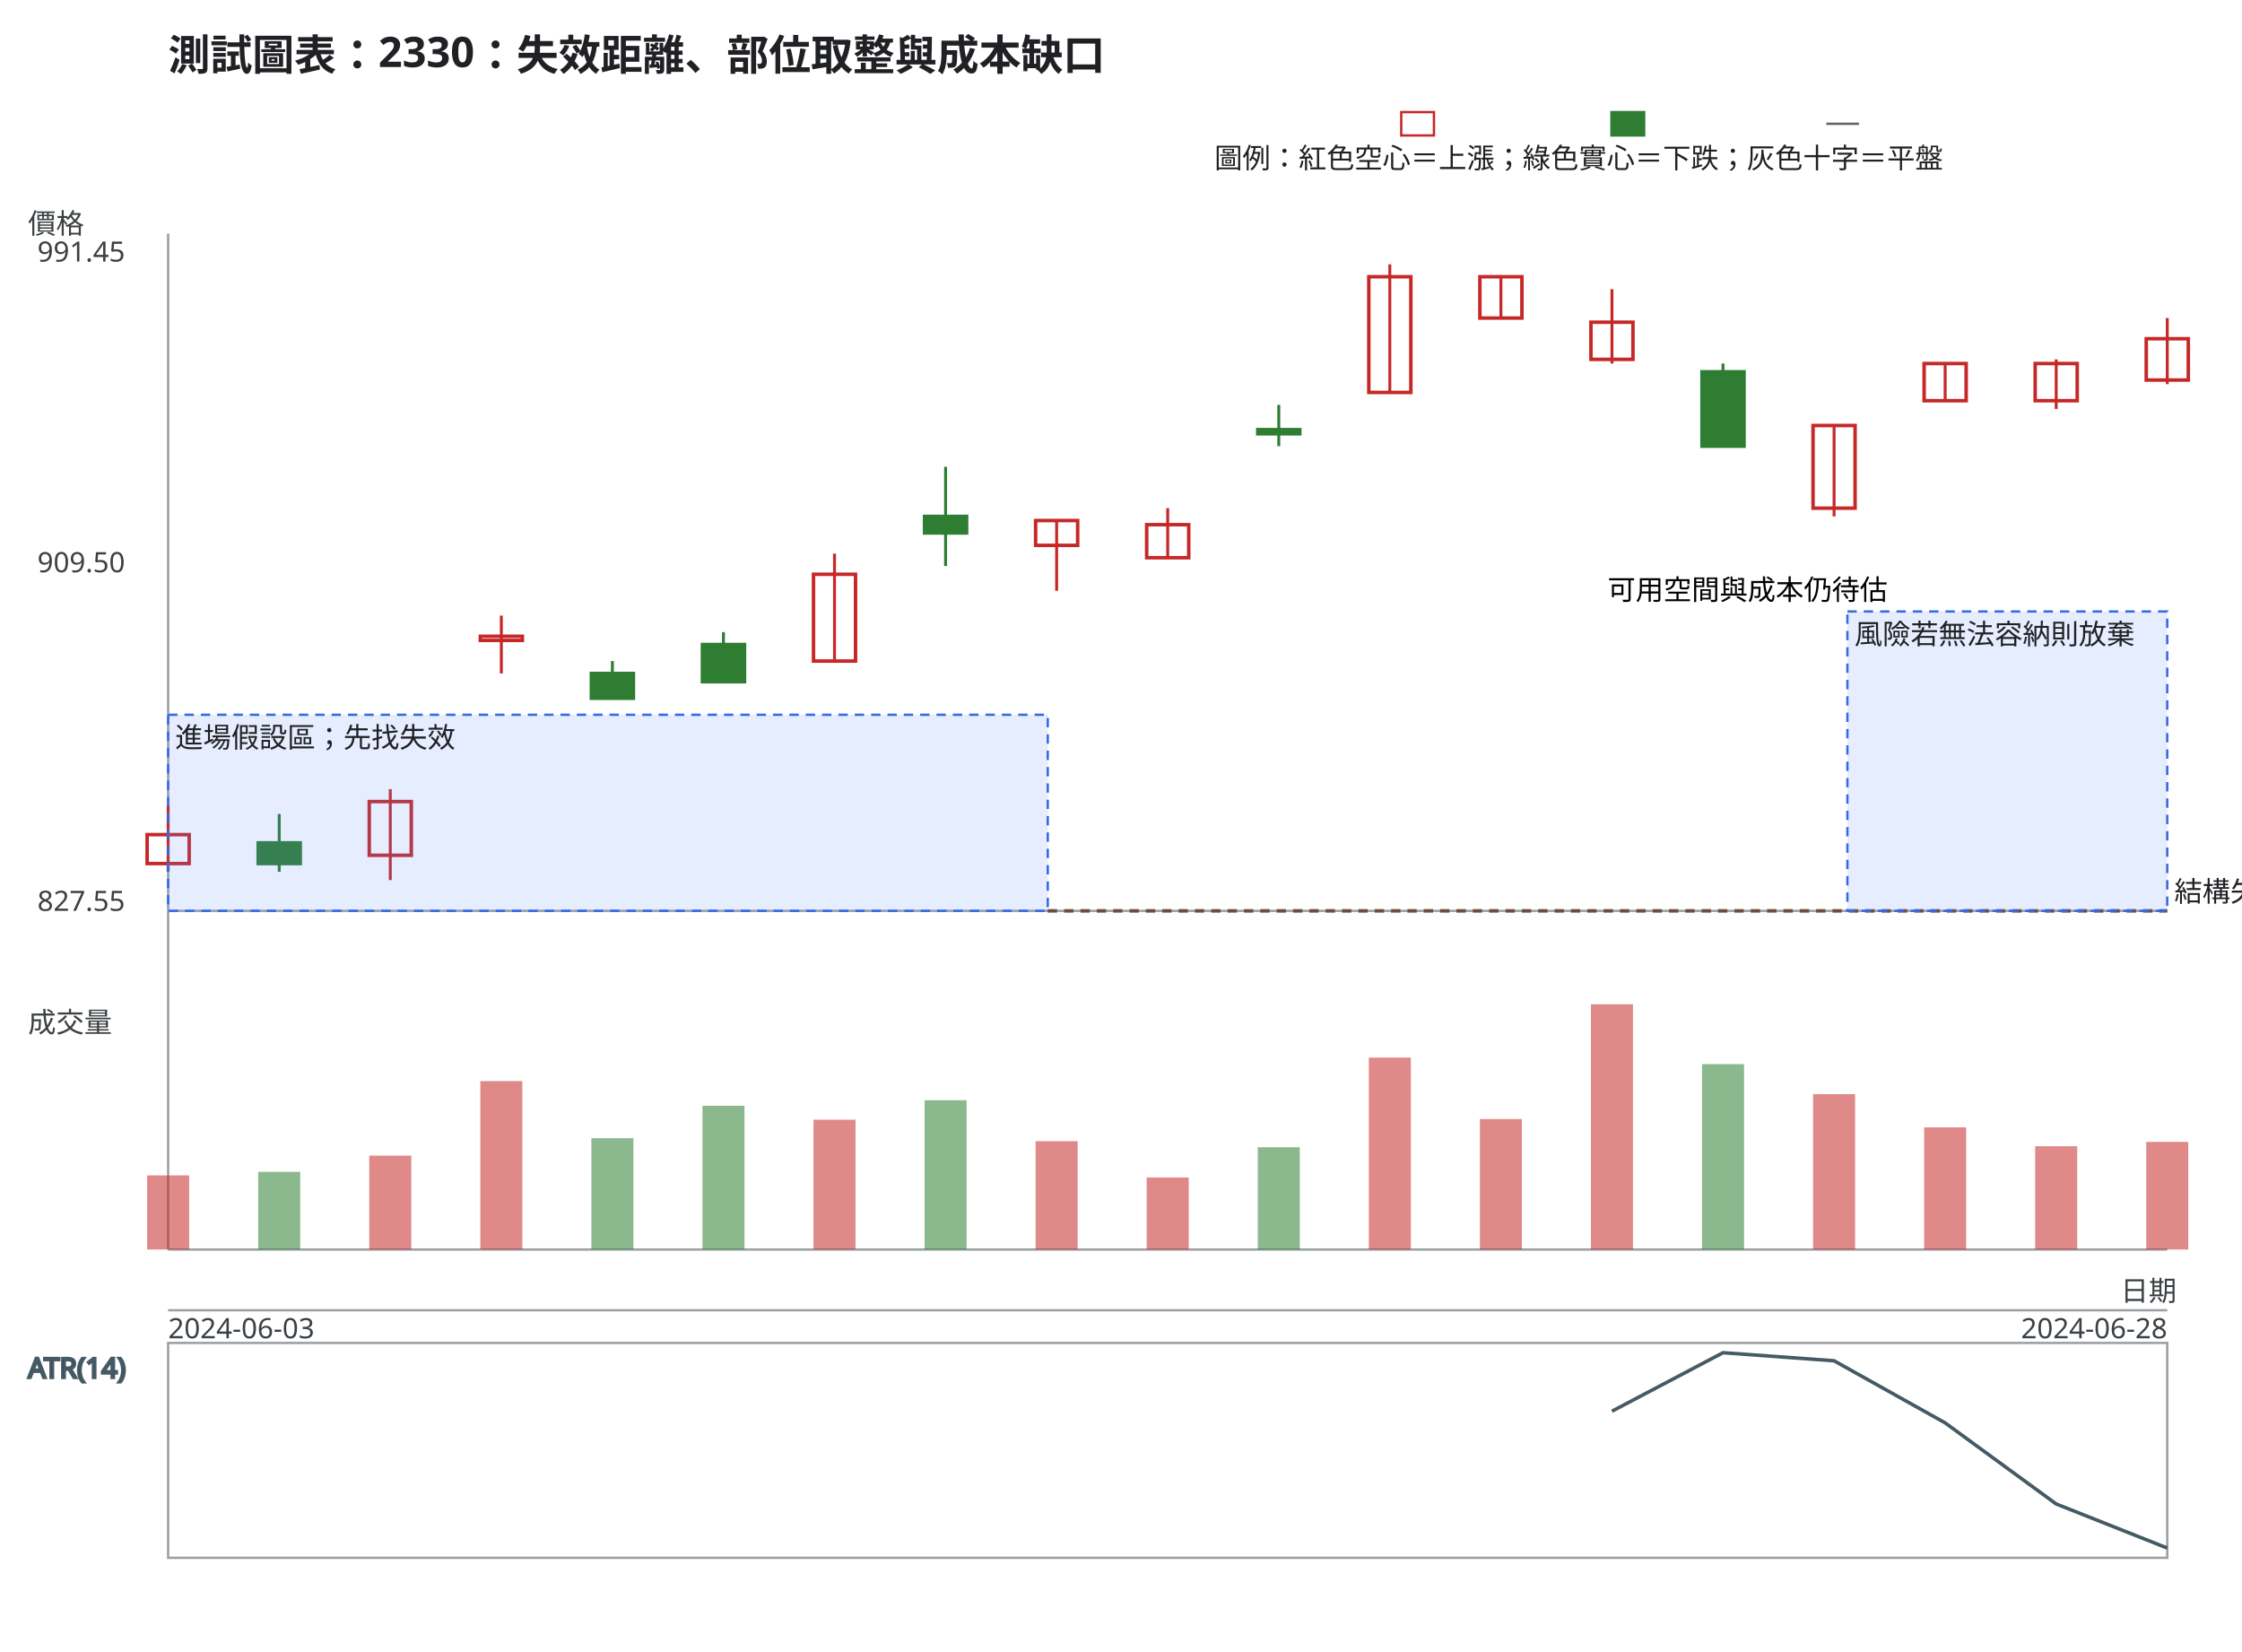
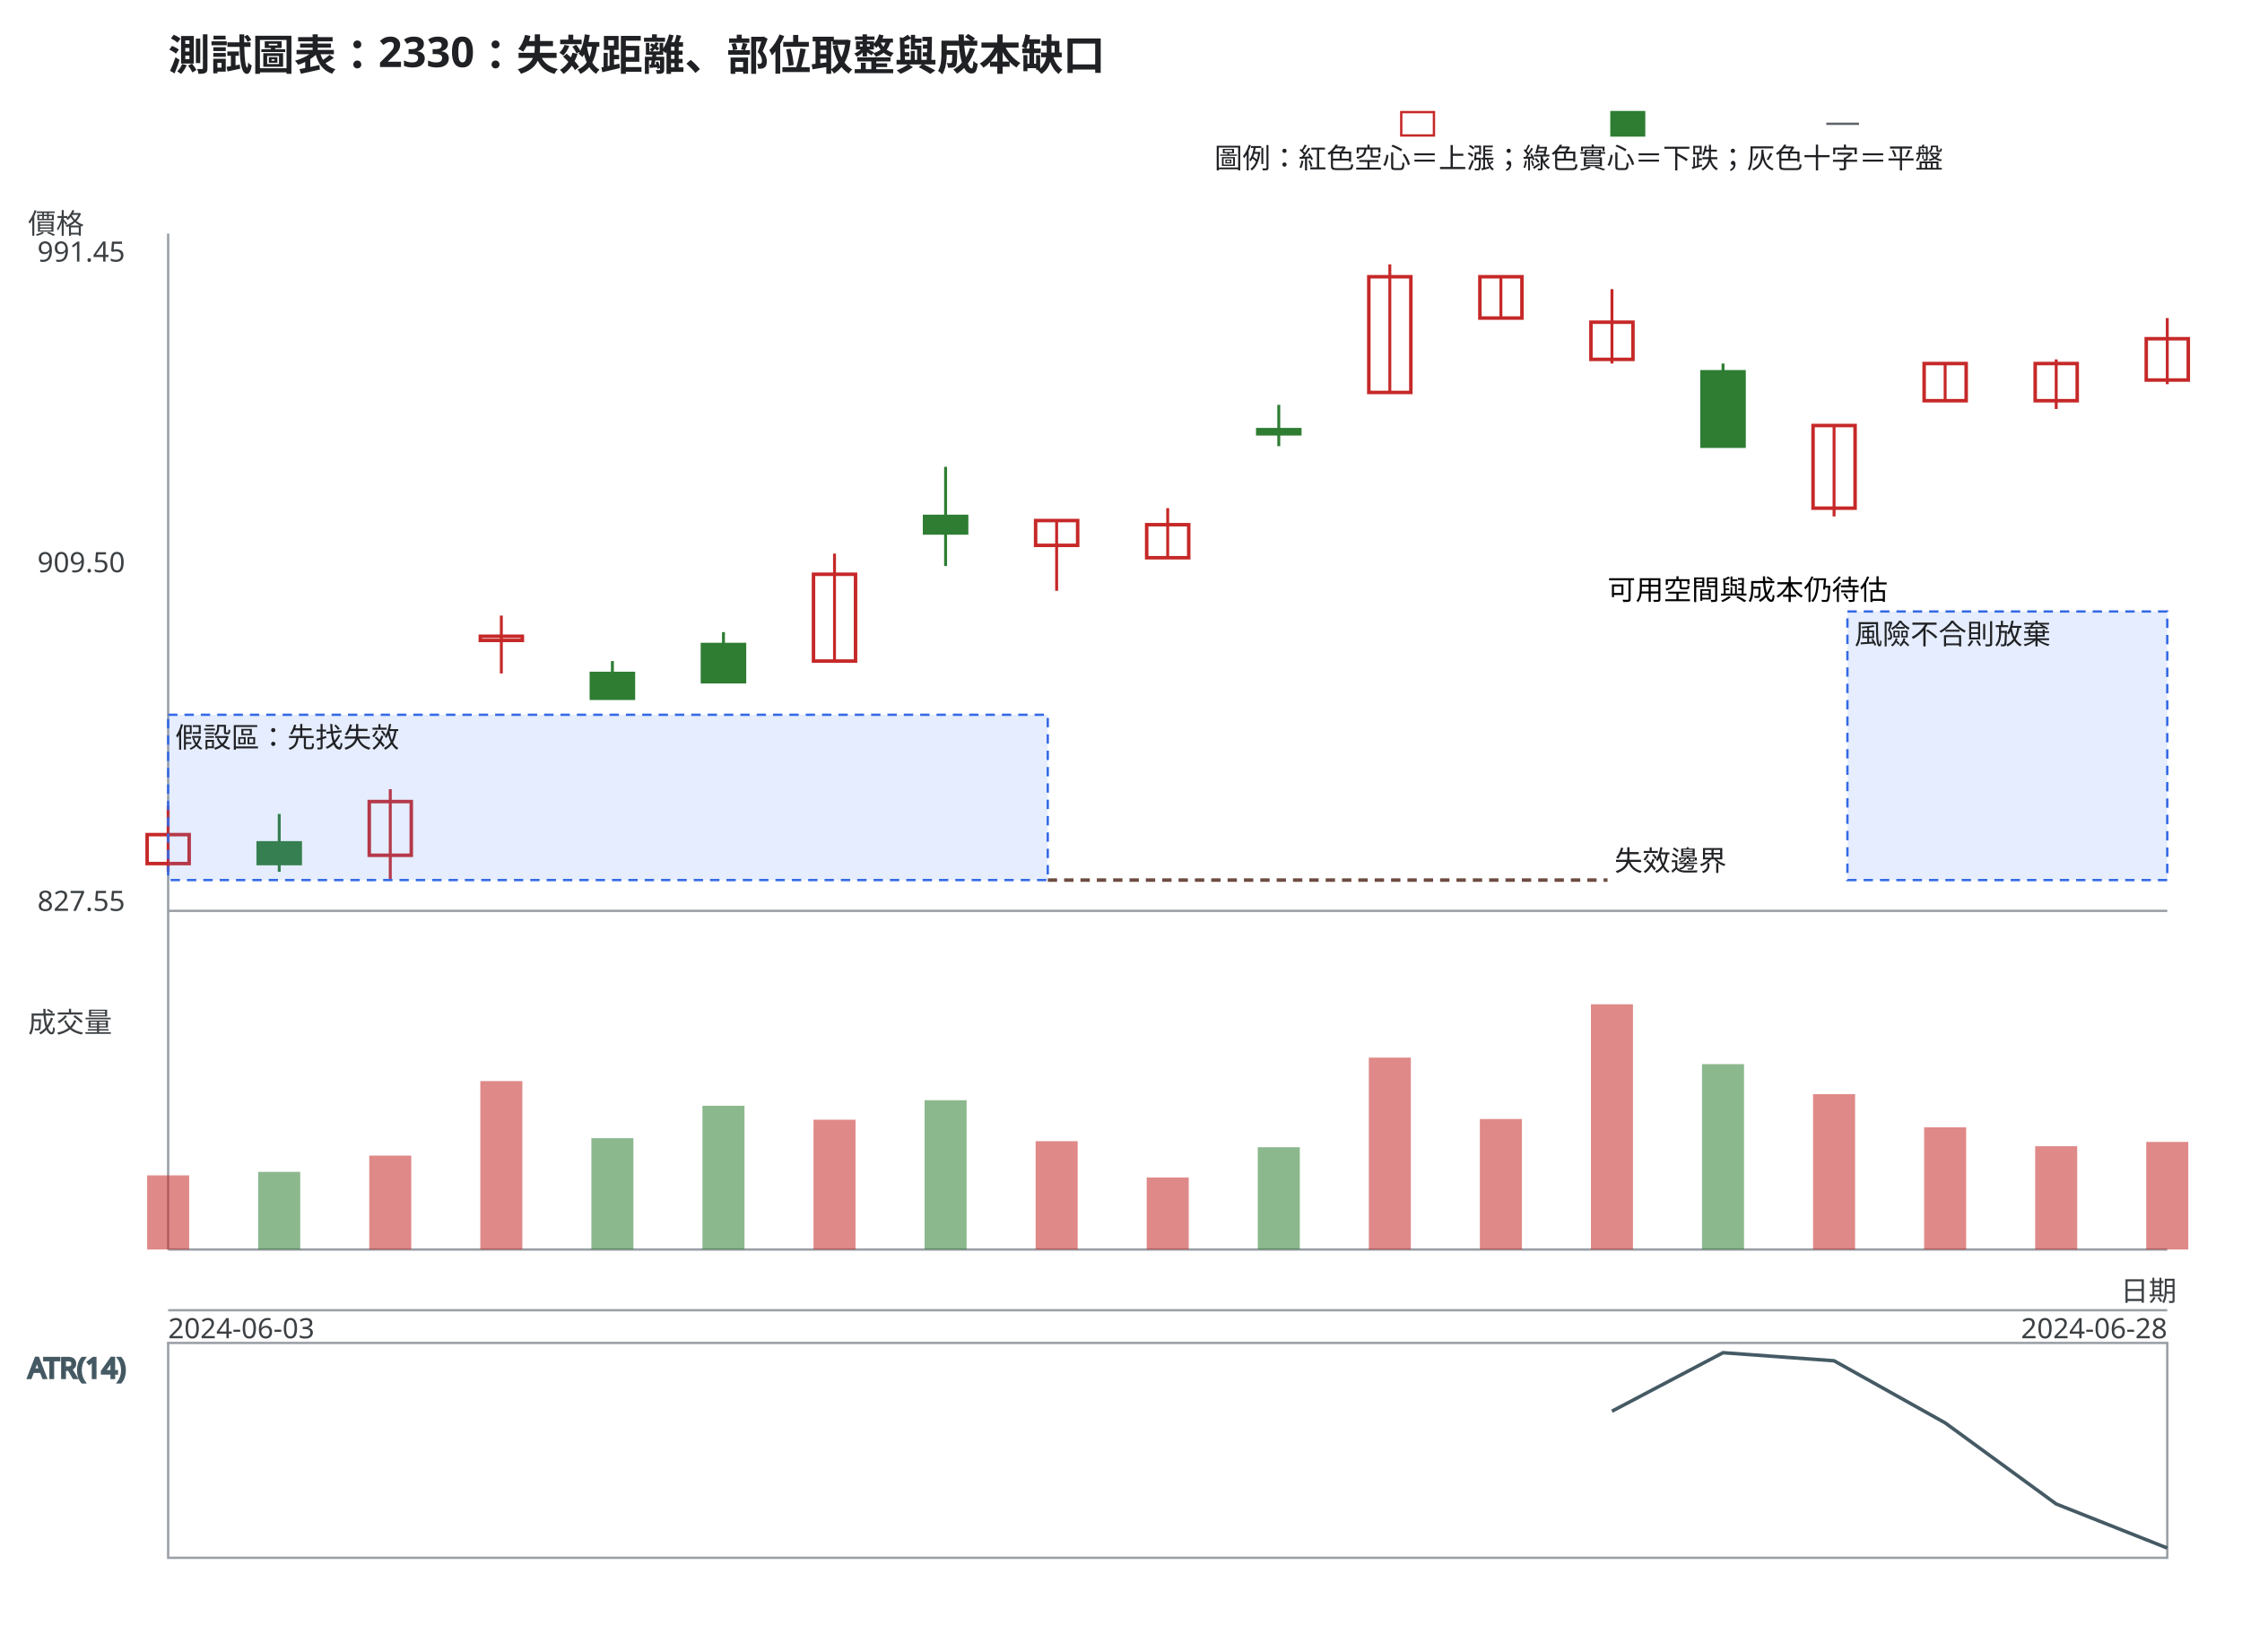
<svg xmlns="http://www.w3.org/2000/svg" aria-labelledby="chart-title chart-desc" height="707.00" role="img" viewBox="0 0 960.00 707.00" width="960.00">
  <style>.chart-heading{font:600 18px sans-serif;fill:#202124}.axis{stroke:#9aa0a6;stroke-width:1}.axis-label{font:12px sans-serif;fill:#3c4043}.legend-text,.annotation-label,.indicator-label{font:12px sans-serif;fill:#202124}.candle-wick{stroke-width:1.25}.volume-bar{fill-opacity:.55}.annotation{stroke-dasharray:4 3}.indicator-line{stroke-width:1.5}.sma{stroke:#1565c0}.ema{stroke:#8e24aa}.bollinger{stroke:#ef6c00}.atr{stroke:#455a64}.rsi{stroke:#00695c}.kd-k{stroke:#1565c0}.kd-d{stroke:#ef6c00}.macd{stroke:#6a1b9a}.macd-signal{stroke:#d81b60}.macd-histogram{stroke:#546e7a}</style>
  <defs>
    <marker id="arrowhead" markerHeight="6.00" markerWidth="6.00" orient="auto" refX="5.00" refY="3.00">
      <path d="M 0 0 L 6 3 L 0 6 z" fill="#5d4037" />
    </marker>
  </defs>
  <text class="chart-heading" x="72.00" y="30.00">測試圖表：2330：失效距離、部位取整與成本缺口</text>
  <g class="axes">
    <line class="axis" x1="72.00" x2="72.00" y1="100.00" y2="535.00" />
    <line class="axis" x1="72.00" x2="928.00" y1="390.00" y2="390.00" />
    <line class="axis" x1="72.00" x2="928.00" y1="535.00" y2="535.00" />
    <text class="axis-label" x="12.00" y="100.00">價格</text>
    <text class="axis-label" x="16.00" y="112.00">991.45</text>
    <text class="axis-label" x="16.00" y="245.00">909.50</text>
    <text class="axis-label" x="16.00" y="390.00">827.55</text>
    <text class="axis-label" x="12.00" y="442.00">成交量</text>
    <text class="axis-label" x="908.00" y="557.00">日期</text>
    <line class="axis" x1="72.00" x2="928.00" y1="561.00" y2="561.00" />
  </g>
  <g class="date-labels">
    <text class="axis-label" text-anchor="start" x="72.00" y="573.00">2024-06-03</text>
    <text class="axis-label" text-anchor="end" x="928.00" y="573.00">2024-06-28</text>
  </g>
  <g class="price-candles">
    <line class="candle-wick up" data-direction="up" stroke="#c62828" x1="72.00" x2="72.00" y1="344.97" y2="373.28" />
    <rect class="candle-body up hollow" data-direction="up" fill="none" height="12.39" stroke="#c62828" stroke-width="1.50" width="18.00" x="63.00" y="357.36" />
    <line class="candle-wick down" data-direction="down" stroke="#2e7d32" x1="119.56" x2="119.56" y1="348.51" y2="373.28" />
    <rect class="candle-body down solid" data-direction="down" fill="#2e7d32" height="8.85" stroke="#2e7d32" stroke-width="1.50" width="18.00" x="110.56" y="360.89" />
    <line class="candle-wick up" data-direction="up" stroke="#c62828" x1="167.11" x2="167.11" y1="337.89" y2="376.82" />
    <rect class="candle-body up hollow" data-direction="up" fill="none" height="23.00" stroke="#c62828" stroke-width="1.50" width="18.00" x="158.11" y="343.20" />
    <line class="candle-wick up" data-direction="up" stroke="#c62828" x1="214.67" x2="214.67" y1="263.58" y2="288.35" />
    <rect class="candle-body up hollow" data-direction="up" fill="none" height="1.77" stroke="#c62828" stroke-width="1.50" width="18.00" x="205.67" y="272.43" />
    <line class="candle-wick down" data-direction="down" stroke="#2e7d32" x1="262.22" x2="262.22" y1="283.04" y2="298.97" />
    <rect class="candle-body down solid" data-direction="down" fill="#2e7d32" height="10.62" stroke="#2e7d32" stroke-width="1.50" width="18.00" x="253.22" y="288.35" />
    <line class="candle-wick down" data-direction="down" stroke="#2e7d32" x1="309.78" x2="309.78" y1="270.66" y2="291.89" />
    <rect class="candle-body down solid" data-direction="down" fill="#2e7d32" height="15.92" stroke="#2e7d32" stroke-width="1.50" width="18.00" x="300.78" y="275.96" />
    <line class="candle-wick up" data-direction="up" stroke="#c62828" x1="357.33" x2="357.33" y1="237.04" y2="283.04" />
    <rect class="candle-body up hollow" data-direction="up" fill="none" height="37.16" stroke="#c62828" stroke-width="1.50" width="18.00" x="348.33" y="245.88" />
    <line class="candle-wick down" data-direction="down" stroke="#2e7d32" x1="404.89" x2="404.89" y1="199.88" y2="242.35" />
    <rect class="candle-body down solid" data-direction="down" fill="#2e7d32" height="7.08" stroke="#2e7d32" stroke-width="1.50" width="18.00" x="395.89" y="221.11" />
    <line class="candle-wick up" data-direction="up" stroke="#c62828" x1="452.44" x2="452.44" y1="222.88" y2="252.96" />
    <rect class="candle-body up hollow" data-direction="up" fill="none" height="10.62" stroke="#c62828" stroke-width="1.50" width="18.00" x="443.44" y="222.88" />
    <line class="candle-wick up" data-direction="up" stroke="#c62828" x1="500.00" x2="500.00" y1="217.57" y2="238.81" />
    <rect class="candle-body up hollow" data-direction="up" fill="none" height="14.15" stroke="#c62828" stroke-width="1.50" width="18.00" x="491.00" y="224.65" />
    <line class="candle-wick down" data-direction="down" stroke="#2e7d32" x1="547.56" x2="547.56" y1="173.34" y2="191.03" />
    <rect class="candle-body down solid" data-direction="down" fill="#2e7d32" height="1.77" stroke="#2e7d32" stroke-width="1.50" width="18.00" x="538.56" y="183.96" />
    <line class="candle-wick up" data-direction="up" stroke="#c62828" x1="595.11" x2="595.11" y1="113.18" y2="168.03" />
    <rect class="candle-body up hollow" data-direction="up" fill="none" height="49.54" stroke="#c62828" stroke-width="1.50" width="18.00" x="586.11" y="118.49" />
    <line class="candle-wick up" data-direction="up" stroke="#c62828" x1="642.67" x2="642.67" y1="118.49" y2="136.18" />
    <rect class="candle-body up hollow" data-direction="up" fill="none" height="17.69" stroke="#c62828" stroke-width="1.50" width="18.00" x="633.67" y="118.49" />
    <line class="candle-wick up" data-direction="up" stroke="#c62828" x1="690.22" x2="690.22" y1="123.80" y2="155.65" />
    <rect class="candle-body up hollow" data-direction="up" fill="none" height="15.92" stroke="#c62828" stroke-width="1.50" width="18.00" x="681.22" y="137.95" />
    <line class="candle-wick down" data-direction="down" stroke="#2e7d32" x1="737.78" x2="737.78" y1="155.65" y2="191.03" />
    <rect class="candle-body down solid" data-direction="down" fill="#2e7d32" height="31.85" stroke="#2e7d32" stroke-width="1.50" width="18.00" x="728.78" y="159.19" />
    <line class="candle-wick up" data-direction="up" stroke="#c62828" x1="785.33" x2="785.33" y1="182.19" y2="221.11" />
    <rect class="candle-body up hollow" data-direction="up" fill="none" height="35.39" stroke="#c62828" stroke-width="1.50" width="18.00" x="776.33" y="182.19" />
    <line class="candle-wick up" data-direction="up" stroke="#c62828" x1="832.89" x2="832.89" y1="155.65" y2="171.57" />
    <rect class="candle-body up hollow" data-direction="up" fill="none" height="15.92" stroke="#c62828" stroke-width="1.50" width="18.00" x="823.89" y="155.65" />
    <line class="candle-wick up" data-direction="up" stroke="#c62828" x1="880.44" x2="880.44" y1="153.88" y2="175.11" />
    <rect class="candle-body up hollow" data-direction="up" fill="none" height="15.92" stroke="#c62828" stroke-width="1.50" width="18.00" x="871.44" y="155.65" />
    <line class="candle-wick up" data-direction="up" stroke="#c62828" x1="928.00" x2="928.00" y1="136.18" y2="164.49" />
    <rect class="candle-body up hollow" data-direction="up" fill="none" height="17.69" stroke="#c62828" stroke-width="1.50" width="18.00" x="919.00" y="145.03" />
  </g>
  <g class="volume-bars">
    <rect class="volume-bar up" data-direction="up" fill="#c62828" height="31.75" width="18.00" x="63.00" y="503.25" />
    <rect class="volume-bar down" data-direction="down" fill="#2e7d32" height="33.25" width="18.00" x="110.56" y="501.75" />
    <rect class="volume-bar up" data-direction="up" fill="#c62828" height="40.21" width="18.00" x="158.11" y="494.79" />
    <rect class="volume-bar up" data-direction="up" fill="#c62828" height="72.11" width="18.00" x="205.67" y="462.89" />
    <rect class="volume-bar down" data-direction="down" fill="#2e7d32" height="47.67" width="18.00" x="253.22" y="487.33" />
    <rect class="volume-bar down" data-direction="down" fill="#2e7d32" height="61.54" width="18.00" x="300.78" y="473.46" />
    <rect class="volume-bar up" data-direction="up" fill="#c62828" height="55.58" width="18.00" x="348.33" y="479.42" />
    <rect class="volume-bar down" data-direction="down" fill="#2e7d32" height="63.92" width="18.00" x="395.89" y="471.08" />
    <rect class="volume-bar up" data-direction="up" fill="#c62828" height="46.38" width="18.00" x="443.44" y="488.62" />
    <rect class="volume-bar up" data-direction="up" fill="#c62828" height="30.85" width="18.00" x="491.00" y="504.15" />
    <rect class="volume-bar down" data-direction="down" fill="#2e7d32" height="43.79" width="18.00" x="538.56" y="491.21" />
    <rect class="volume-bar up" data-direction="up" fill="#c62828" height="82.17" width="18.00" x="586.11" y="452.83" />
    <rect class="volume-bar up" data-direction="up" fill="#c62828" height="55.87" width="18.00" x="633.67" y="479.13" />
    <rect class="volume-bar up" data-direction="up" fill="#c62828" height="105.00" width="18.00" x="681.22" y="430.00" />
    <rect class="volume-bar down" data-direction="down" fill="#2e7d32" height="79.38" width="18.00" x="728.78" y="455.62" />
    <rect class="volume-bar up" data-direction="up" fill="#c62828" height="66.52" width="18.00" x="776.33" y="468.48" />
    <rect class="volume-bar up" data-direction="up" fill="#c62828" height="52.31" width="18.00" x="823.89" y="482.69" />
    <rect class="volume-bar up" data-direction="up" fill="#c62828" height="44.23" width="18.00" x="871.44" y="490.77" />
    <rect class="volume-bar up" data-direction="up" fill="#c62828" height="46.07" width="18.00" x="919.00" y="488.93" />
  </g>
  <g class="legend">
    <rect class="legend-up hollow" fill="none" height="10.00" stroke="#c62828" width="14.00" x="600.00" y="48.00" />
    <rect class="legend-down solid" fill="#2e7d32" height="10.00" stroke="#2e7d32" width="14.00" x="690.00" y="48.00" />
    <line class="legend-doji cross" stroke="#5f6368" x1="782.00" x2="796.00" y1="53.00" y2="53.00" />
    <text class="legend-text" x="520.00" y="72.00">圖例：紅色空心＝上漲；綠色實心＝下跌；灰色十字＝平盤</text>
  </g>
  <g class="annotations">
    <text class="annotation label" data-annotation="label" x="688.32" y="256.81">可用空間與成本仍待估</text>
-     <line class="annotation line" data-annotation="line" stroke="#6d4c41" stroke-width="1.50" x1="448.64" x2="928.00" y1="390.00" y2="390.00" />
-     <text class="annotation-label" x="931.00" y="386.00">結構失效邊界</text>
-     <rect class="annotation zone" data-annotation="zone" fill="#5b8ff9" fill-opacity="0.16" height="83.96" stroke="#356ae6" width="376.64" x="72.00" y="306.04" />
-     <text class="annotation-label" x="75.00" y="320.04">進場假設區；先找失效</text>
-     <rect class="annotation zone" data-annotation="zone" fill="#5b8ff9" fill-opacity="0.16" height="128.19" stroke="#356ae6" width="136.96" x="791.04" y="261.81" />
-     <text class="annotation-label" x="794.04" y="275.81">風險若無法容納則放棄</text>
+     <line class="annotation line" data-annotation="line" stroke="#6d4c41" stroke-width="1.50" x1="448.64" x2="688.32" y1="376.82" y2="376.82" />
+     <text class="annotation-label" x="691.32" y="372.82">失效邊界</text>
+     <rect class="annotation zone" data-annotation="zone" fill="#5b8ff9" fill-opacity="0.16" height="70.77" stroke="#356ae6" width="376.64" x="72.00" y="306.04" />
+     <text class="annotation-label" x="75.00" y="320.04">假設區：先找失效</text>
+     <rect class="annotation zone" data-annotation="zone" fill="#5b8ff9" fill-opacity="0.16" height="115.01" stroke="#356ae6" width="136.96" x="791.04" y="261.81" />
+     <text class="annotation-label" x="794.04" y="275.81">風險不合則放棄</text>
  </g>
  <g class="indicator-panel atr" data-indicator="atr">
    <rect class="indicator-frame" fill="none" height="92.00" stroke="#9aa0a6" width="856.00" x="72.00" y="575.00" />
    <text class="indicator-label" x="12.00" y="590.00">ATR(14)</text>
    <polyline class="indicator-line atr" fill="none" points="690.22,604.23 737.78,579.18 785.33,582.64 832.89,609.23 880.44,643.95 928.00,662.82" />
  </g>
</svg>
